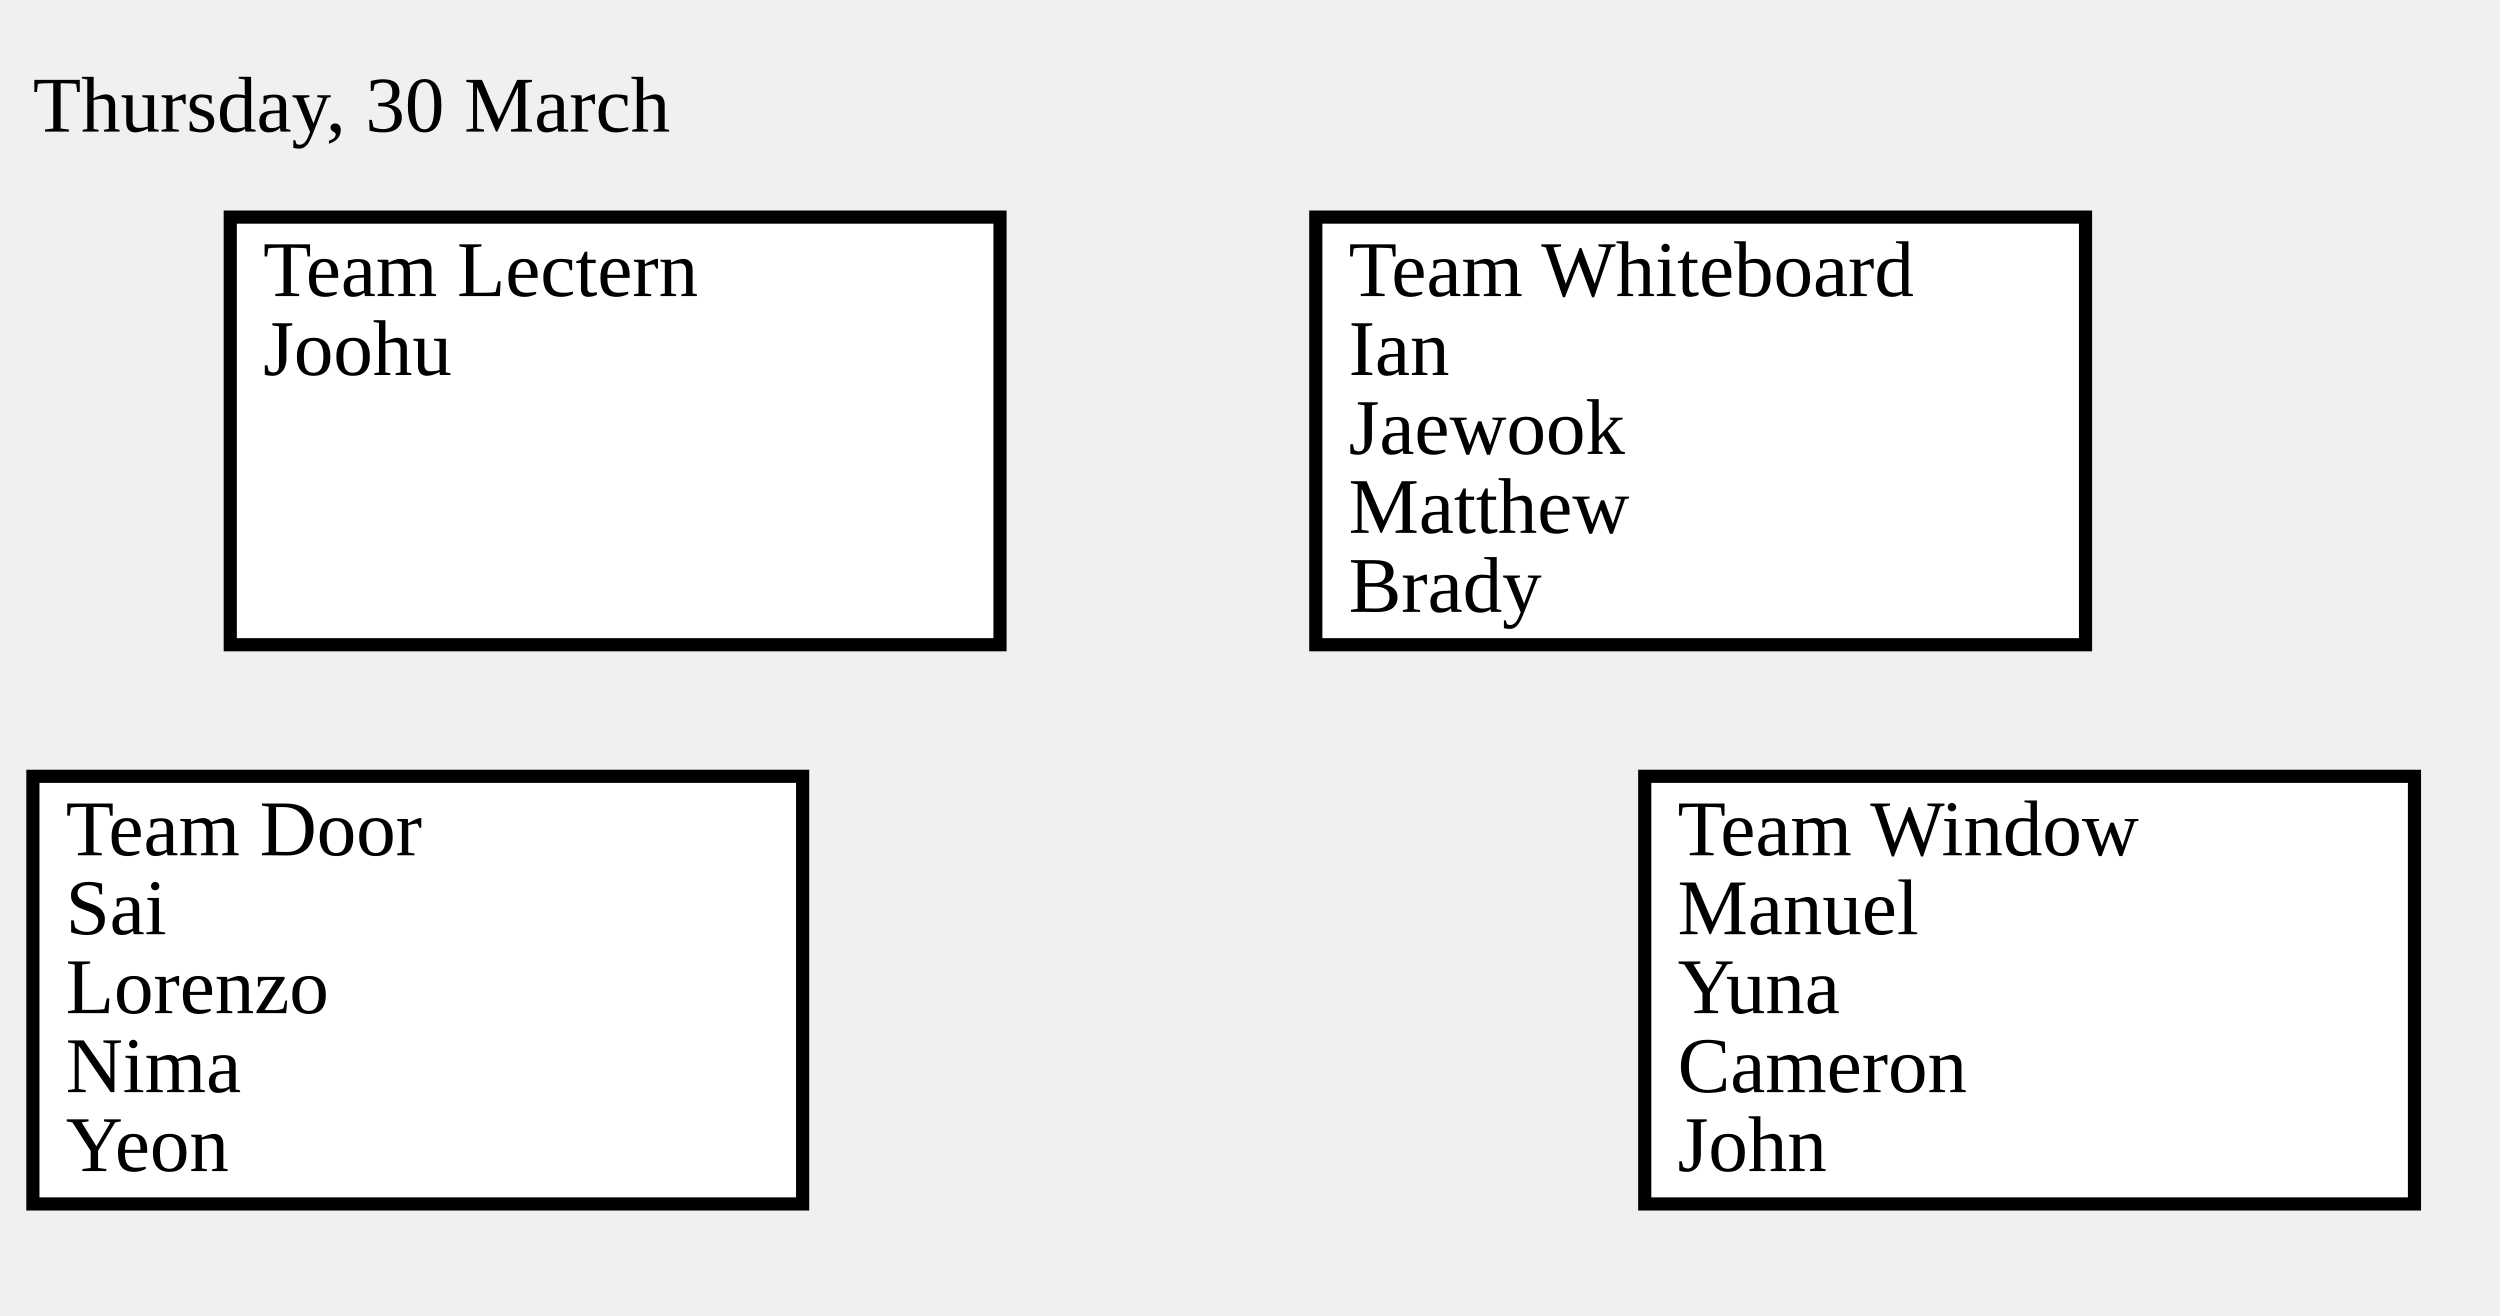
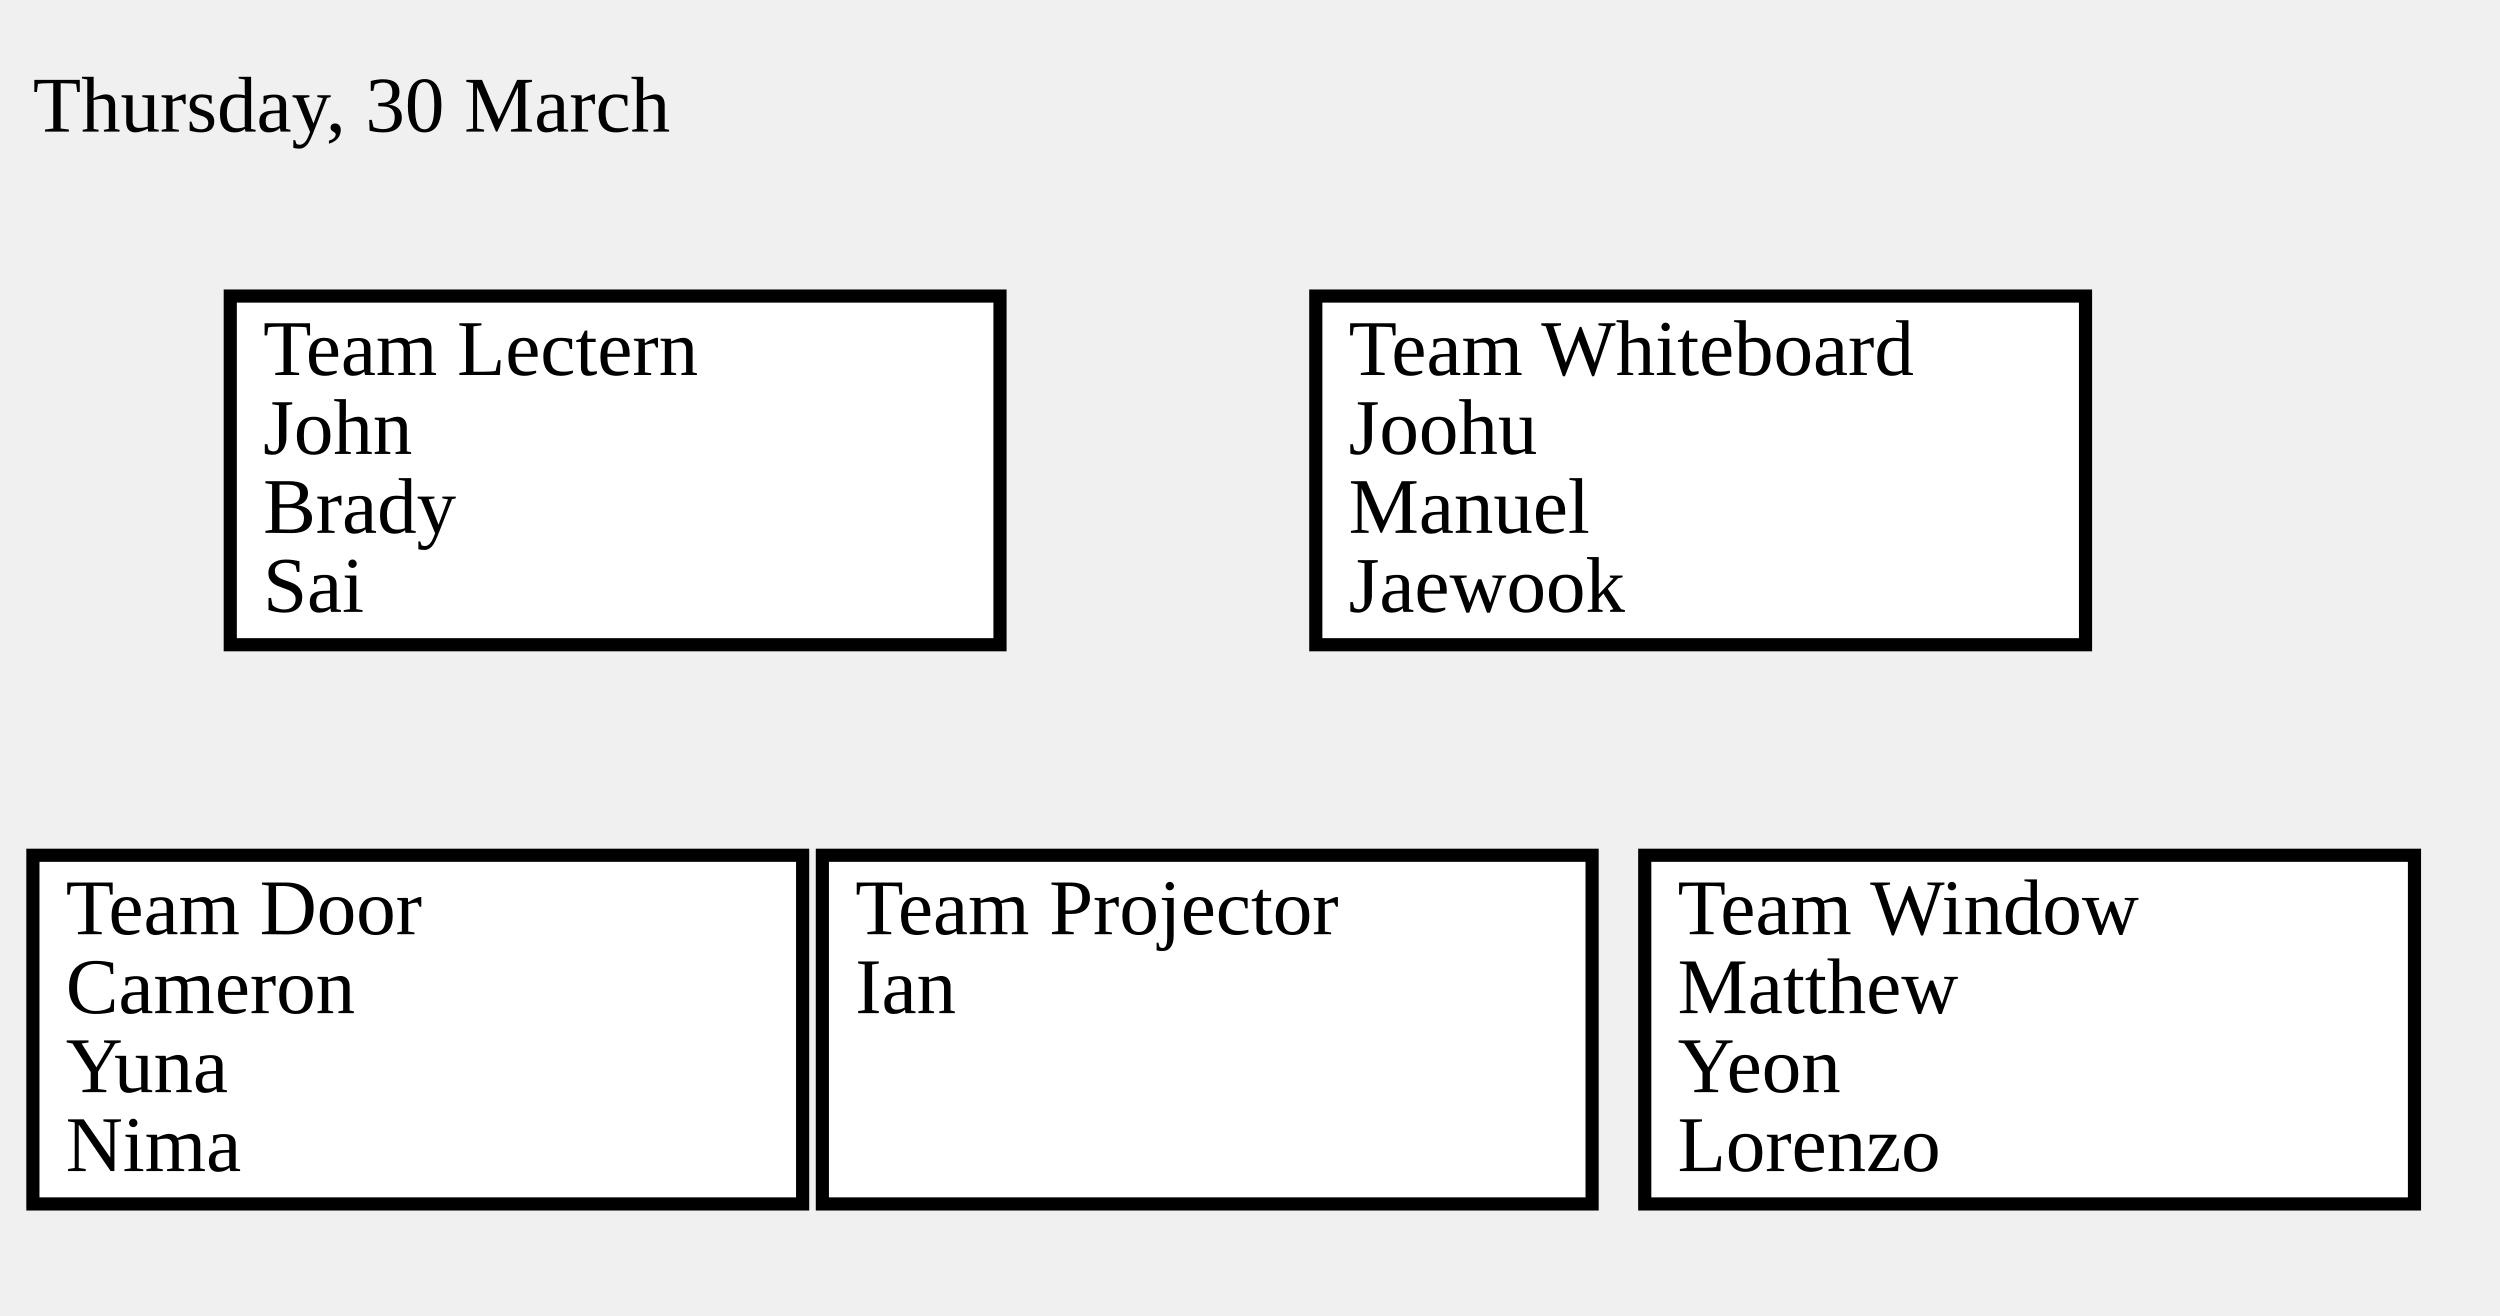
<svg xmlns="http://www.w3.org/2000/svg" width="380" height="200" viewBox="0 -200 380 200" displayInline="False">
  <defs>
</defs>
-   <rect x="200" y="-167" width="117" height="65" fill="#ffffff" stroke-width="2" stroke="black" />
-   <text x="205" y="-155" font-size="12" fill="black">Team Whiteboard</text>
-   <text x="205" y="-143" font-size="12" fill="black">Ian</text>
-   <text x="205" y="-131" font-size="12" fill="black">Jaewook</text>
-   <text x="205" y="-119" font-size="12" fill="black">Matthew</text>
-   <text x="205" y="-107" font-size="12" fill="black">Brady</text>
-   <rect x="5" y="-82" width="117" height="65" fill="#ffffff" stroke-width="2" stroke="black" />
-   <text x="10" y="-70" font-size="12" fill="black">Team Door</text>
-   <text x="10" y="-58" font-size="12" fill="black">Sai</text>
-   <text x="10" y="-46" font-size="12" fill="black">Lorenzo</text>
-   <text x="10" y="-34" font-size="12" fill="black">Nima</text>
-   <text x="10" y="-22" font-size="12" fill="black">Yeon</text>
-   <rect x="250" y="-82" width="117" height="65" fill="#ffffff" stroke-width="2" stroke="black" />
-   <text x="255" y="-70" font-size="12" fill="black">Team Window</text>
-   <text x="255" y="-58" font-size="12" fill="black">Manuel</text>
-   <text x="255" y="-46" font-size="12" fill="black">Yuna</text>
-   <text x="255" y="-34" font-size="12" fill="black">Cameron</text>
-   <text x="255" y="-22" font-size="12" fill="black">John</text>
-   <rect x="35" y="-167" width="117" height="65" fill="#ffffff" stroke-width="2" stroke="black" />
-   <text x="40" y="-155" font-size="12" fill="black">Team Lectern</text>
-   <text x="40" y="-143" font-size="12" fill="black">Joohu</text>
+   <rect x="200" y="-155" width="117" height="53" fill="#ffffff" stroke-width="2" stroke="black" />
+   <text x="205" y="-143" font-size="12" fill="black">Team Whiteboard</text>
+   <text x="205" y="-131" font-size="12" fill="black">Joohu</text>
+   <text x="205" y="-119" font-size="12" fill="black">Manuel</text>
+   <text x="205" y="-107" font-size="12" fill="black">Jaewook</text>
+   <rect x="5" y="-70" width="117" height="53" fill="#ffffff" stroke-width="2" stroke="black" />
+   <text x="10" y="-58" font-size="12" fill="black">Team Door</text>
+   <text x="10" y="-46" font-size="12" fill="black">Cameron</text>
+   <text x="10" y="-34" font-size="12" fill="black">Yuna</text>
+   <text x="10" y="-22" font-size="12" fill="black">Nima</text>
+   <rect x="250" y="-70" width="117" height="53" fill="#ffffff" stroke-width="2" stroke="black" />
+   <text x="255" y="-58" font-size="12" fill="black">Team Window</text>
+   <text x="255" y="-46" font-size="12" fill="black">Matthew</text>
+   <text x="255" y="-34" font-size="12" fill="black">Yeon</text>
+   <text x="255" y="-22" font-size="12" fill="black">Lorenzo</text>
+   <rect x="35" y="-155" width="117" height="53" fill="#ffffff" stroke-width="2" stroke="black" />
+   <text x="40" y="-143" font-size="12" fill="black">Team Lectern</text>
+   <text x="40" y="-131" font-size="12" fill="black">John</text>
+   <text x="40" y="-119" font-size="12" fill="black">Brady</text>
+   <text x="40" y="-107" font-size="12" fill="black">Sai</text>
+   <rect x="125" y="-70" width="117" height="53" fill="#ffffff" stroke-width="2" stroke="black" />
+   <text x="130" y="-58" font-size="12" fill="black">Team Projector</text>
+   <text x="130" y="-46" font-size="12" fill="black">Ian</text>
  <text x="5" y="-180" font-size="12" fill="black">Thursday, 30 March</text>
</svg>
